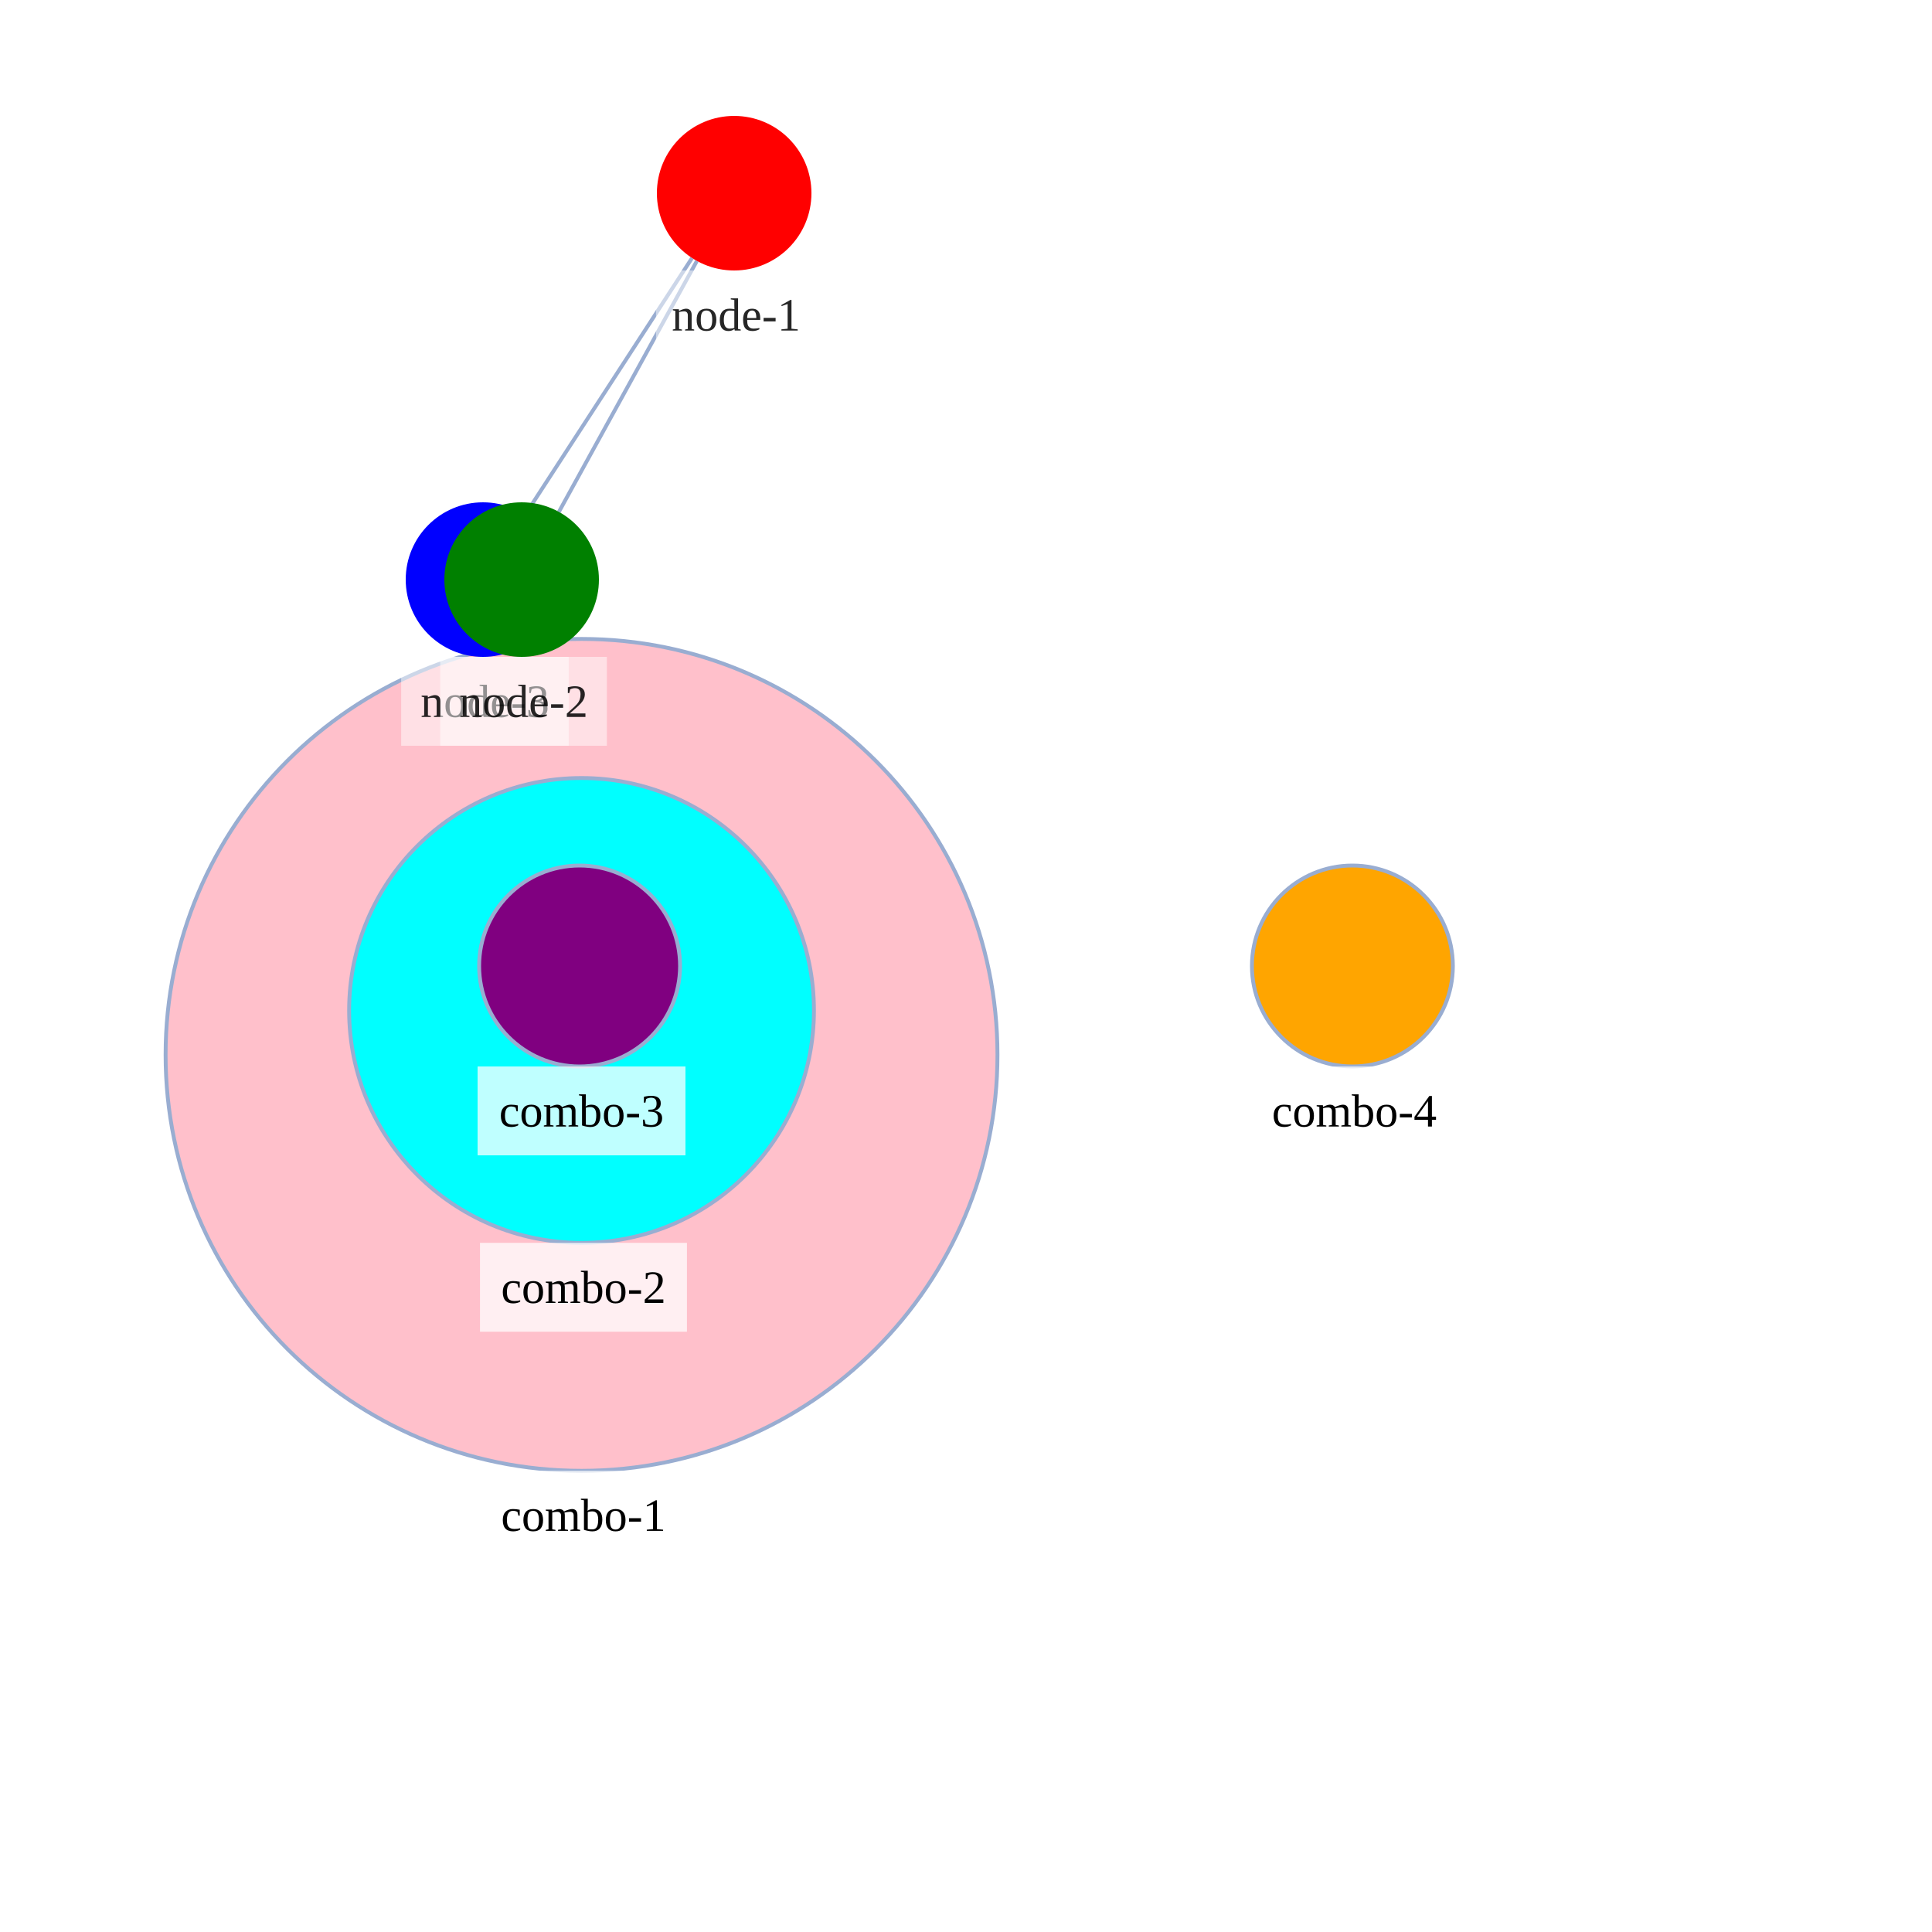
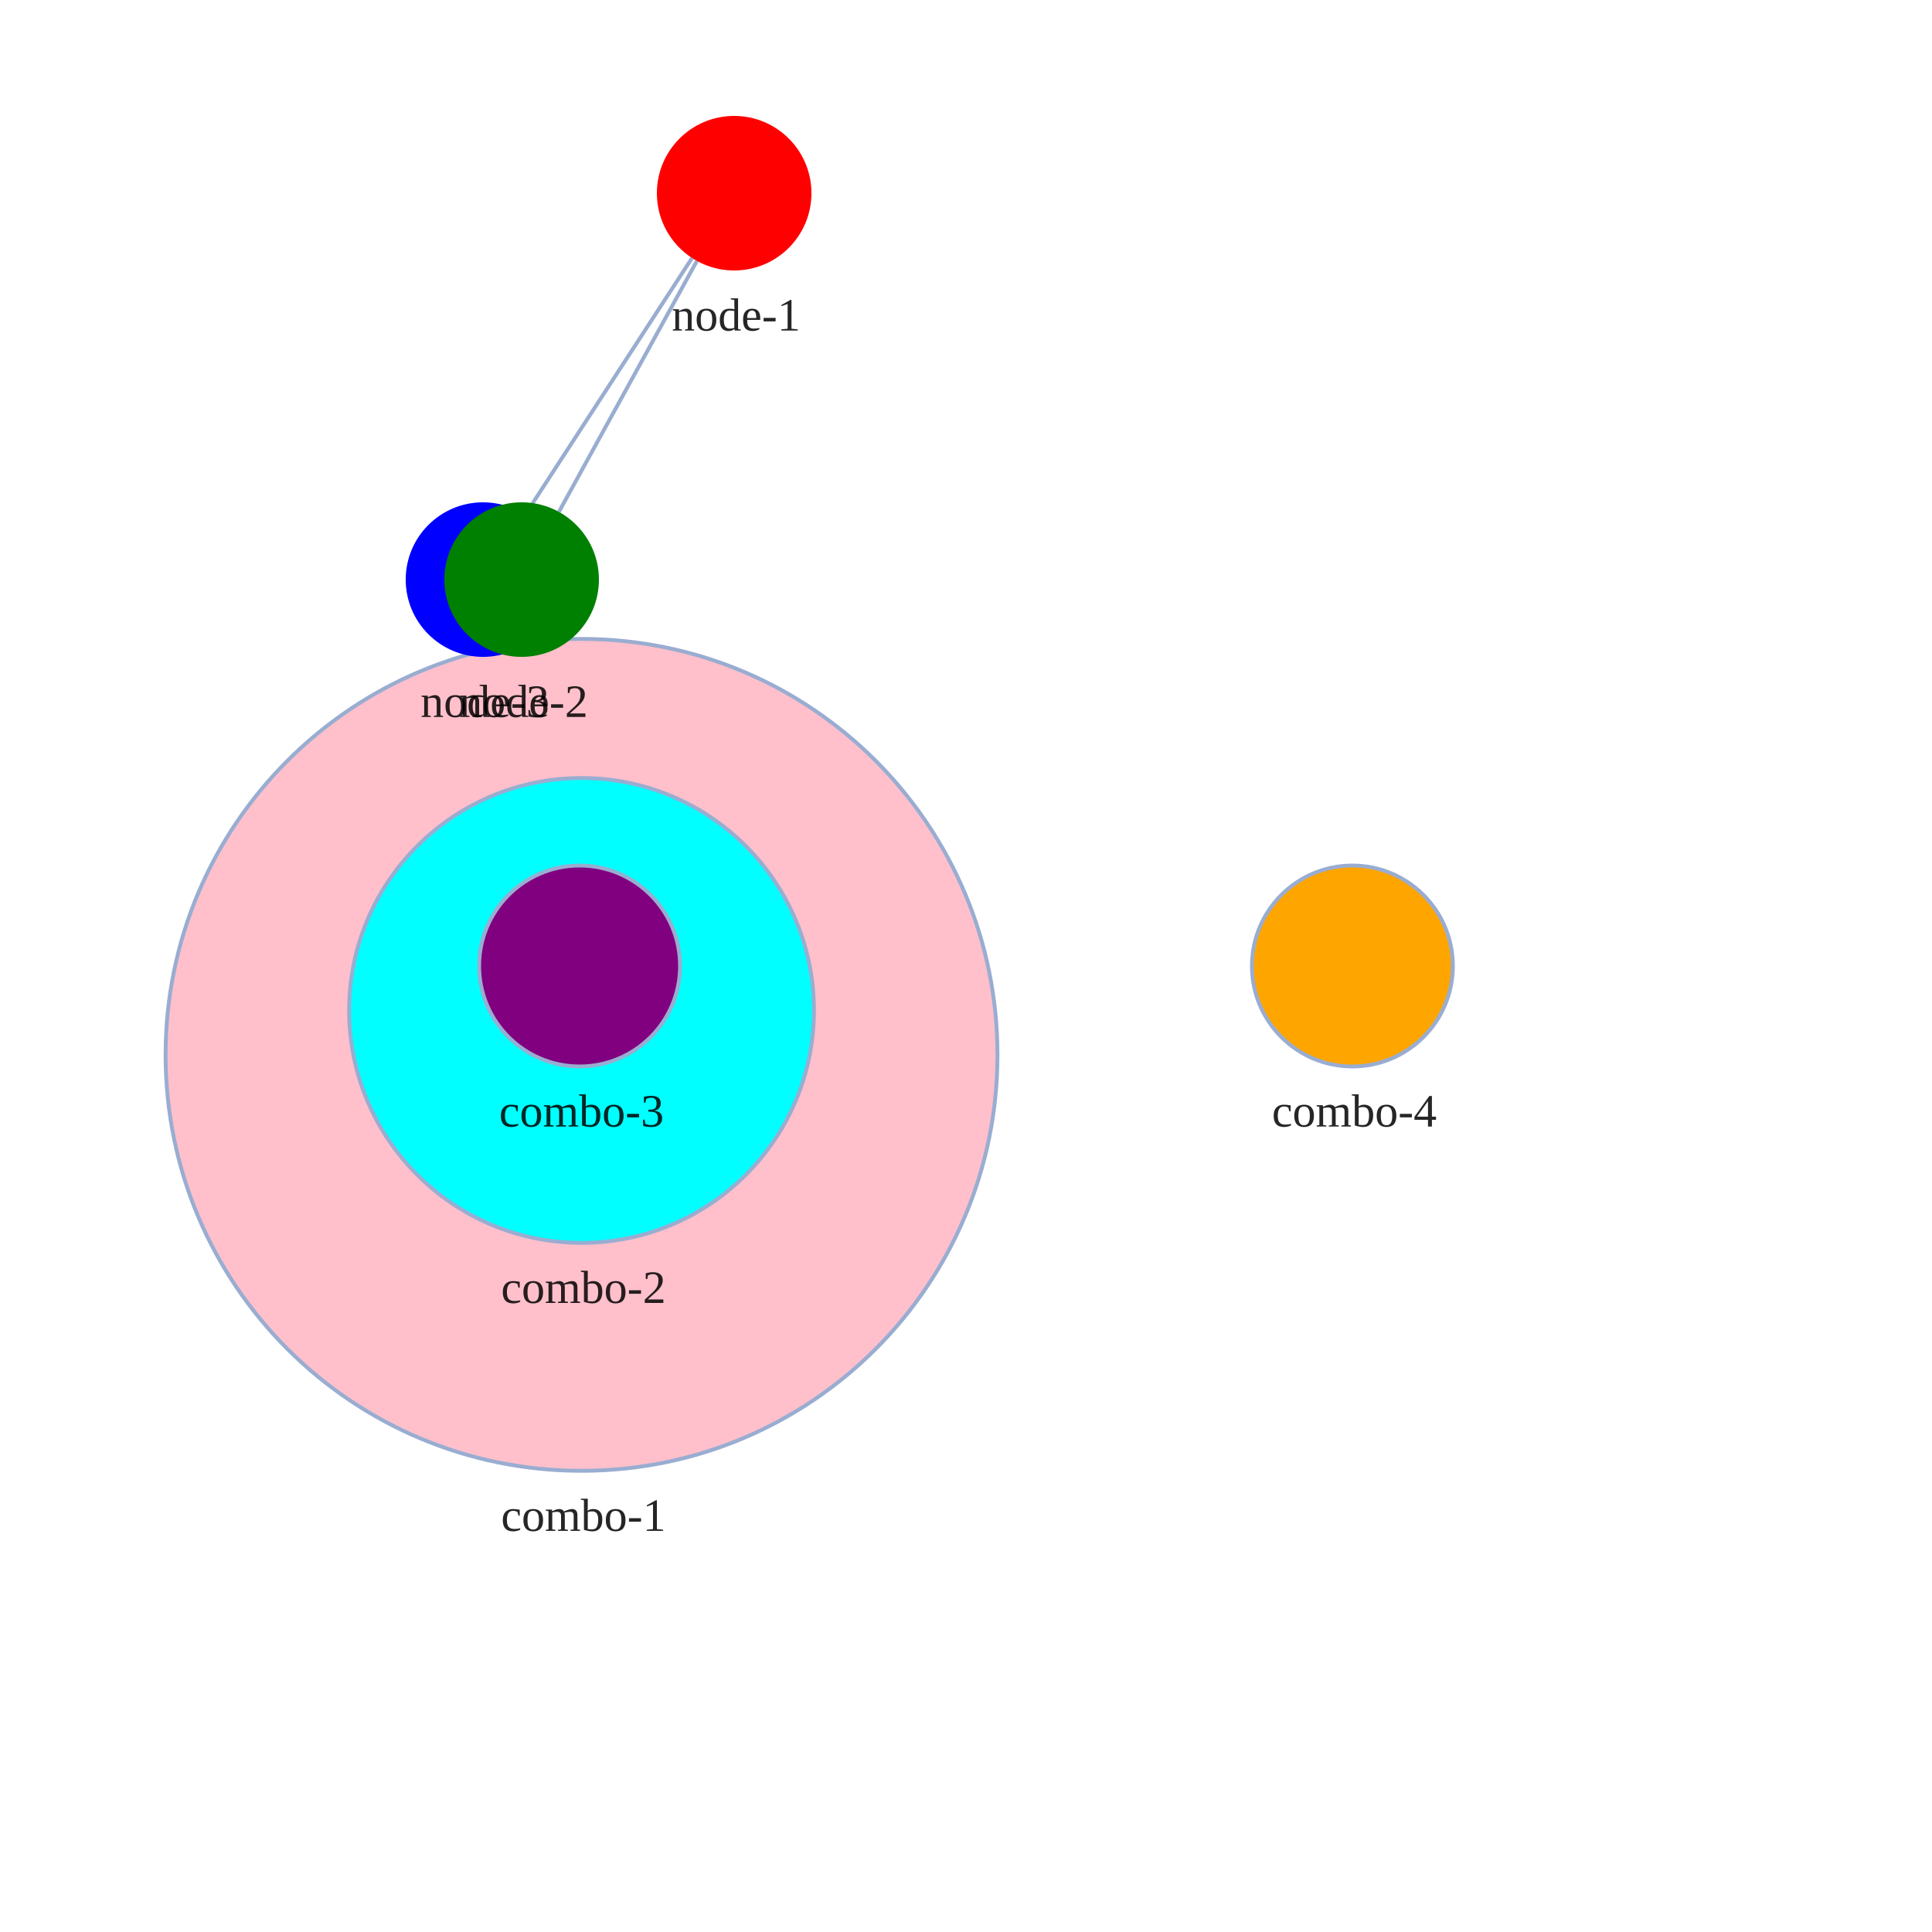
<svg xmlns="http://www.w3.org/2000/svg" width="500" height="500" style="background: transparent; position: absolute; outline: none;" color-interpolation-filters="sRGB" tabindex="1">
  <defs />
  <g id="g-svg-camera" transform="matrix(1,0,0,1,0,0)">
    <g id="g-root" fill="none" transform="matrix(1,0,0,1,0,0)">
      <g id="g-svg-7" fill="none" transform="matrix(1,0,0,1,0,0)">
        <g id="combo-1" fill="none" transform="matrix(1,0,0,1,150.5,273)">
          <g transform="matrix(1,0,0,1,0,0)">
            <circle id="key" fill="rgba(255,192,203,1)" transform="translate(-107.6445,-107.6445)" cx="107.644" cy="107.644" stroke-dasharray="0,0" stroke-width="1" stroke="rgba(153,173,209,1)" r="107.644" />
          </g>
          <g id="label" fill="none" transform="matrix(1,0,0,1,0,107.6445)">
-             <g transform="matrix(1,0,0,1,-25.44,0)">
-               <path id="background" fill="rgba(255,255,255,1)" d="M 0,0 l 51.88,0 l 0,23 l-51.88 0 z" opacity="0.75" stroke-width="0" width="51.88" height="23" />
-             </g>
            <g transform="matrix(1,0,0,1,0,0)">
-               <text id="text" fill="rgba(0,0,0,1)" dominant-baseline="central" paint-order="stroke" dx="0.5" dy="11.5px" font-size="12" text-anchor="middle">
+               <text id="text" fill="rgba(0,0,0,0.851)" dominant-baseline="central" paint-order="stroke" dx="0.5" dy="11.5px" font-size="12" text-anchor="middle">
                combo-1
              </text>
            </g>
          </g>
        </g>
        <g id="combo-4" fill="none" transform="matrix(1,0,0,1,350,250)">
          <g transform="matrix(1,0,0,1,0,0)">
            <circle id="key" fill="rgba(255,165,0,1)" transform="translate(-26,-26)" cx="26" cy="26" stroke-dasharray="0,0" stroke-width="1" stroke="rgba(153,173,209,1)" r="26" />
          </g>
          <g id="label" fill="none" transform="matrix(1,0,0,1,0,26)">
-             <g transform="matrix(1,0,0,1,-26.52,0)">
-               <path id="background" fill="rgba(255,255,255,1)" d="M 0,0 l 54.04,0 l 0,23 l-54.04 0 z" opacity="0.75" stroke-width="0" width="54.04" height="23" />
-             </g>
            <g transform="matrix(1,0,0,1,0,0)">
-               <text id="text" fill="rgba(0,0,0,1)" dominant-baseline="central" paint-order="stroke" dx="0.5" dy="11.5px" font-size="12" text-anchor="middle">
+               <text id="text" fill="rgba(0,0,0,0.851)" dominant-baseline="central" paint-order="stroke" dx="0.5" dy="11.5px" font-size="12" text-anchor="middle">
                combo-4
              </text>
            </g>
          </g>
        </g>
        <g id="combo-2" fill="none" transform="matrix(1,0,0,1,150.5,261.5)">
          <g transform="matrix(1,0,0,1,0,0)">
            <circle id="key" fill="rgba(0,255,255,1)" transform="translate(-60.14865,-60.14865)" cx="60.149" cy="60.149" stroke-dasharray="0,0" stroke-width="1" stroke="rgba(153,173,209,1)" r="60.149" />
          </g>
          <g id="label" fill="none" transform="matrix(1,0,0,1,0,60.14865)">
-             <g transform="matrix(1,0,0,1,-26.28,0)">
-               <path id="background" fill="rgba(255,255,255,1)" d="M 0,0 l 53.56,0 l 0,23 l-53.56 0 z" opacity="0.75" stroke-width="0" width="53.56" height="23" />
-             </g>
            <g transform="matrix(1,0,0,1,0,0)">
-               <text id="text" fill="rgba(0,0,0,1)" dominant-baseline="central" paint-order="stroke" dx="0.5" dy="11.5px" font-size="12" text-anchor="middle">
+               <text id="text" fill="rgba(0,0,0,0.851)" dominant-baseline="central" paint-order="stroke" dx="0.5" dy="11.5px" font-size="12" text-anchor="middle">
                combo-2
              </text>
            </g>
          </g>
        </g>
        <g id="combo-3" fill="none" transform="matrix(1,0,0,1,150,250)">
          <g transform="matrix(1,0,0,1,0,0)">
            <circle id="key" fill="rgba(128,0,128,1)" transform="translate(-26,-26)" cx="26" cy="26" stroke-dasharray="0,0" stroke-width="1" stroke="rgba(153,173,209,1)" r="26" />
          </g>
          <g id="label" fill="none" transform="matrix(1,0,0,1,0,26)">
-             <g transform="matrix(1,0,0,1,-26.4,0)">
-               <path id="background" fill="rgba(255,255,255,1)" d="M 0,0 l 53.8,0 l 0,23 l-53.8 0 z" opacity="0.75" stroke-width="0" width="53.8" height="23" />
-             </g>
            <g transform="matrix(1,0,0,1,0,0)">
-               <text id="text" fill="rgba(0,0,0,1)" dominant-baseline="central" paint-order="stroke" dx="0.5" dy="11.5px" font-size="12" text-anchor="middle">
+               <text id="text" fill="rgba(0,0,0,0.851)" dominant-baseline="central" paint-order="stroke" dx="0.5" dy="11.5px" font-size="12" text-anchor="middle">
                combo-3
              </text>
            </g>
          </g>
        </g>
      </g>
      <g id="g-svg-6" fill="none" transform="matrix(1,0,0,1,0,0)">
        <g id="edge-1" fill="none" marker-start="false" marker-end="false" transform="matrix(1,0,0,1,0,0)">
          <g id="edge-1" fill="none" marker-start="false" marker-end="false" stroke="transparent" stroke-width="3" />
          <g transform="matrix(1,0,0,1,144.6384,67.52432)">
            <path id="key" fill="none" d="M 35.723,0 L 0,64.951" stroke-width="1" stroke="rgba(153,173,209,1)" />
            <path id="key" fill="none" d="M 0,0 L 110,0" stroke-width="3" stroke="transparent" />
          </g>
        </g>
        <g id="edge-2" fill="none" marker-start="false" marker-end="false" transform="matrix(1,0,0,1,0,0)">
          <g id="edge-2" fill="none" marker-start="false" marker-end="false" stroke="transparent" stroke-width="3" />
          <g transform="matrix(1,0,0,1,115,150)">
            <path id="key" fill="none" d="M 0,0 L 30,0" stroke-width="1" stroke="rgba(153,173,209,1)" />
            <path id="key" fill="none" d="M 51,0 L 0,68" stroke-width="3" stroke="transparent" />
          </g>
        </g>
        <g id="edge-3" fill="none" marker-start="false" marker-end="false" transform="matrix(1,0,0,1,0,0)">
          <g id="edge-3" fill="none" marker-start="false" marker-end="false" stroke="transparent" stroke-width="3" />
          <g transform="matrix(1,0,0,1,135.8998,66.76887)">
            <path id="key" fill="none" d="M 0,66.462 L 43.2,0" stroke-width="1" stroke="rgba(153,173,209,1)" />
            <path id="key" fill="none" d="M 51,68 L 0,0" stroke-width="3" stroke="transparent" />
          </g>
        </g>
      </g>
      <g id="g-svg-5" fill="none" transform="matrix(1,0,0,1,0,0)">
        <g id="node-3" fill="none" transform="matrix(1,0,0,1,125,150)">
          <g transform="matrix(1,0,0,1,0,0)">
-             <circle id="key" fill="rgba(0,0,255,1)" transform="translate(-20,-20)" cx="20" cy="20" stroke-width="0" stroke="rgba(0,0,0,1)" r="20" />
+             <circle id="key" fill="rgba(0,0,255,1)" transform="translate(-20,-20)" cx="20" cy="20" r="20" />
          </g>
          <g id="label" fill="none" transform="matrix(1,0,0,1,0,20)">
-             <g transform="matrix(1,0,0,1,-21.18,0)">
-               <path id="background" fill="rgba(255,255,255,1)" d="M 0,0 l 43.36,0 l 0,23 l-43.36 0 z" opacity="0.5" stroke-width="0" width="43.36" height="23" />
-             </g>
            <g transform="matrix(1,0,0,1,0,0)">
              <text id="text" fill="rgba(0,0,0,0.851)" dominant-baseline="central" paint-order="stroke" dx="0.5" dy="11.5px" font-size="12" text-anchor="middle">
                node-3
              </text>
            </g>
          </g>
        </g>
        <g id="node-1" fill="none" transform="matrix(1,0,0,1,190,50)">
          <g transform="matrix(1,0,0,1,0,0)">
-             <circle id="key" fill="rgba(255,0,0,1)" transform="translate(-20,-20)" cx="20" cy="20" stroke-width="0" stroke="rgba(0,0,0,1)" r="20" />
+             <circle id="key" fill="rgba(255,0,0,1)" transform="translate(-20,-20)" cx="20" cy="20" r="20" />
          </g>
          <g id="label" fill="none" transform="matrix(1,0,0,1,0,20)">
-             <g transform="matrix(1,0,0,1,-20.22,0)">
-               <path id="background" fill="rgba(255,255,255,1)" d="M 0,0 l 41.44,0 l 0,23 l-41.44 0 z" opacity="0.5" stroke-width="0" width="41.44" height="23" />
-             </g>
            <g transform="matrix(1,0,0,1,0,0)">
              <text id="text" fill="rgba(0,0,0,0.851)" dominant-baseline="central" paint-order="stroke" dx="0.5" dy="11.5px" font-size="12" text-anchor="middle">
                node-1
              </text>
            </g>
          </g>
        </g>
        <g id="node-2" fill="none" transform="matrix(1,0,0,1,135,150)">
          <g transform="matrix(1,0,0,1,0,0)">
-             <circle id="key" fill="rgba(0,128,0,1)" transform="translate(-20,-20)" cx="20" cy="20" stroke-width="0" stroke="rgba(0,0,0,1)" r="20" />
+             <circle id="key" fill="rgba(0,128,0,1)" transform="translate(-20,-20)" cx="20" cy="20" r="20" />
          </g>
          <g id="label" fill="none" transform="matrix(1,0,0,1,0,20)">
-             <g transform="matrix(1,0,0,1,-21.06,0)">
-               <path id="background" fill="rgba(255,255,255,1)" d="M 0,0 l 43.12,0 l 0,23 l-43.12 0 z" opacity="0.5" stroke-width="0" width="43.12" height="23" />
-             </g>
            <g transform="matrix(1,0,0,1,0,0)">
              <text id="text" fill="rgba(0,0,0,0.851)" dominant-baseline="central" paint-order="stroke" dx="0.5" dy="11.5px" font-size="12" text-anchor="middle">
                node-2
              </text>
            </g>
          </g>
        </g>
      </g>
    </g>
  </g>
</svg>
